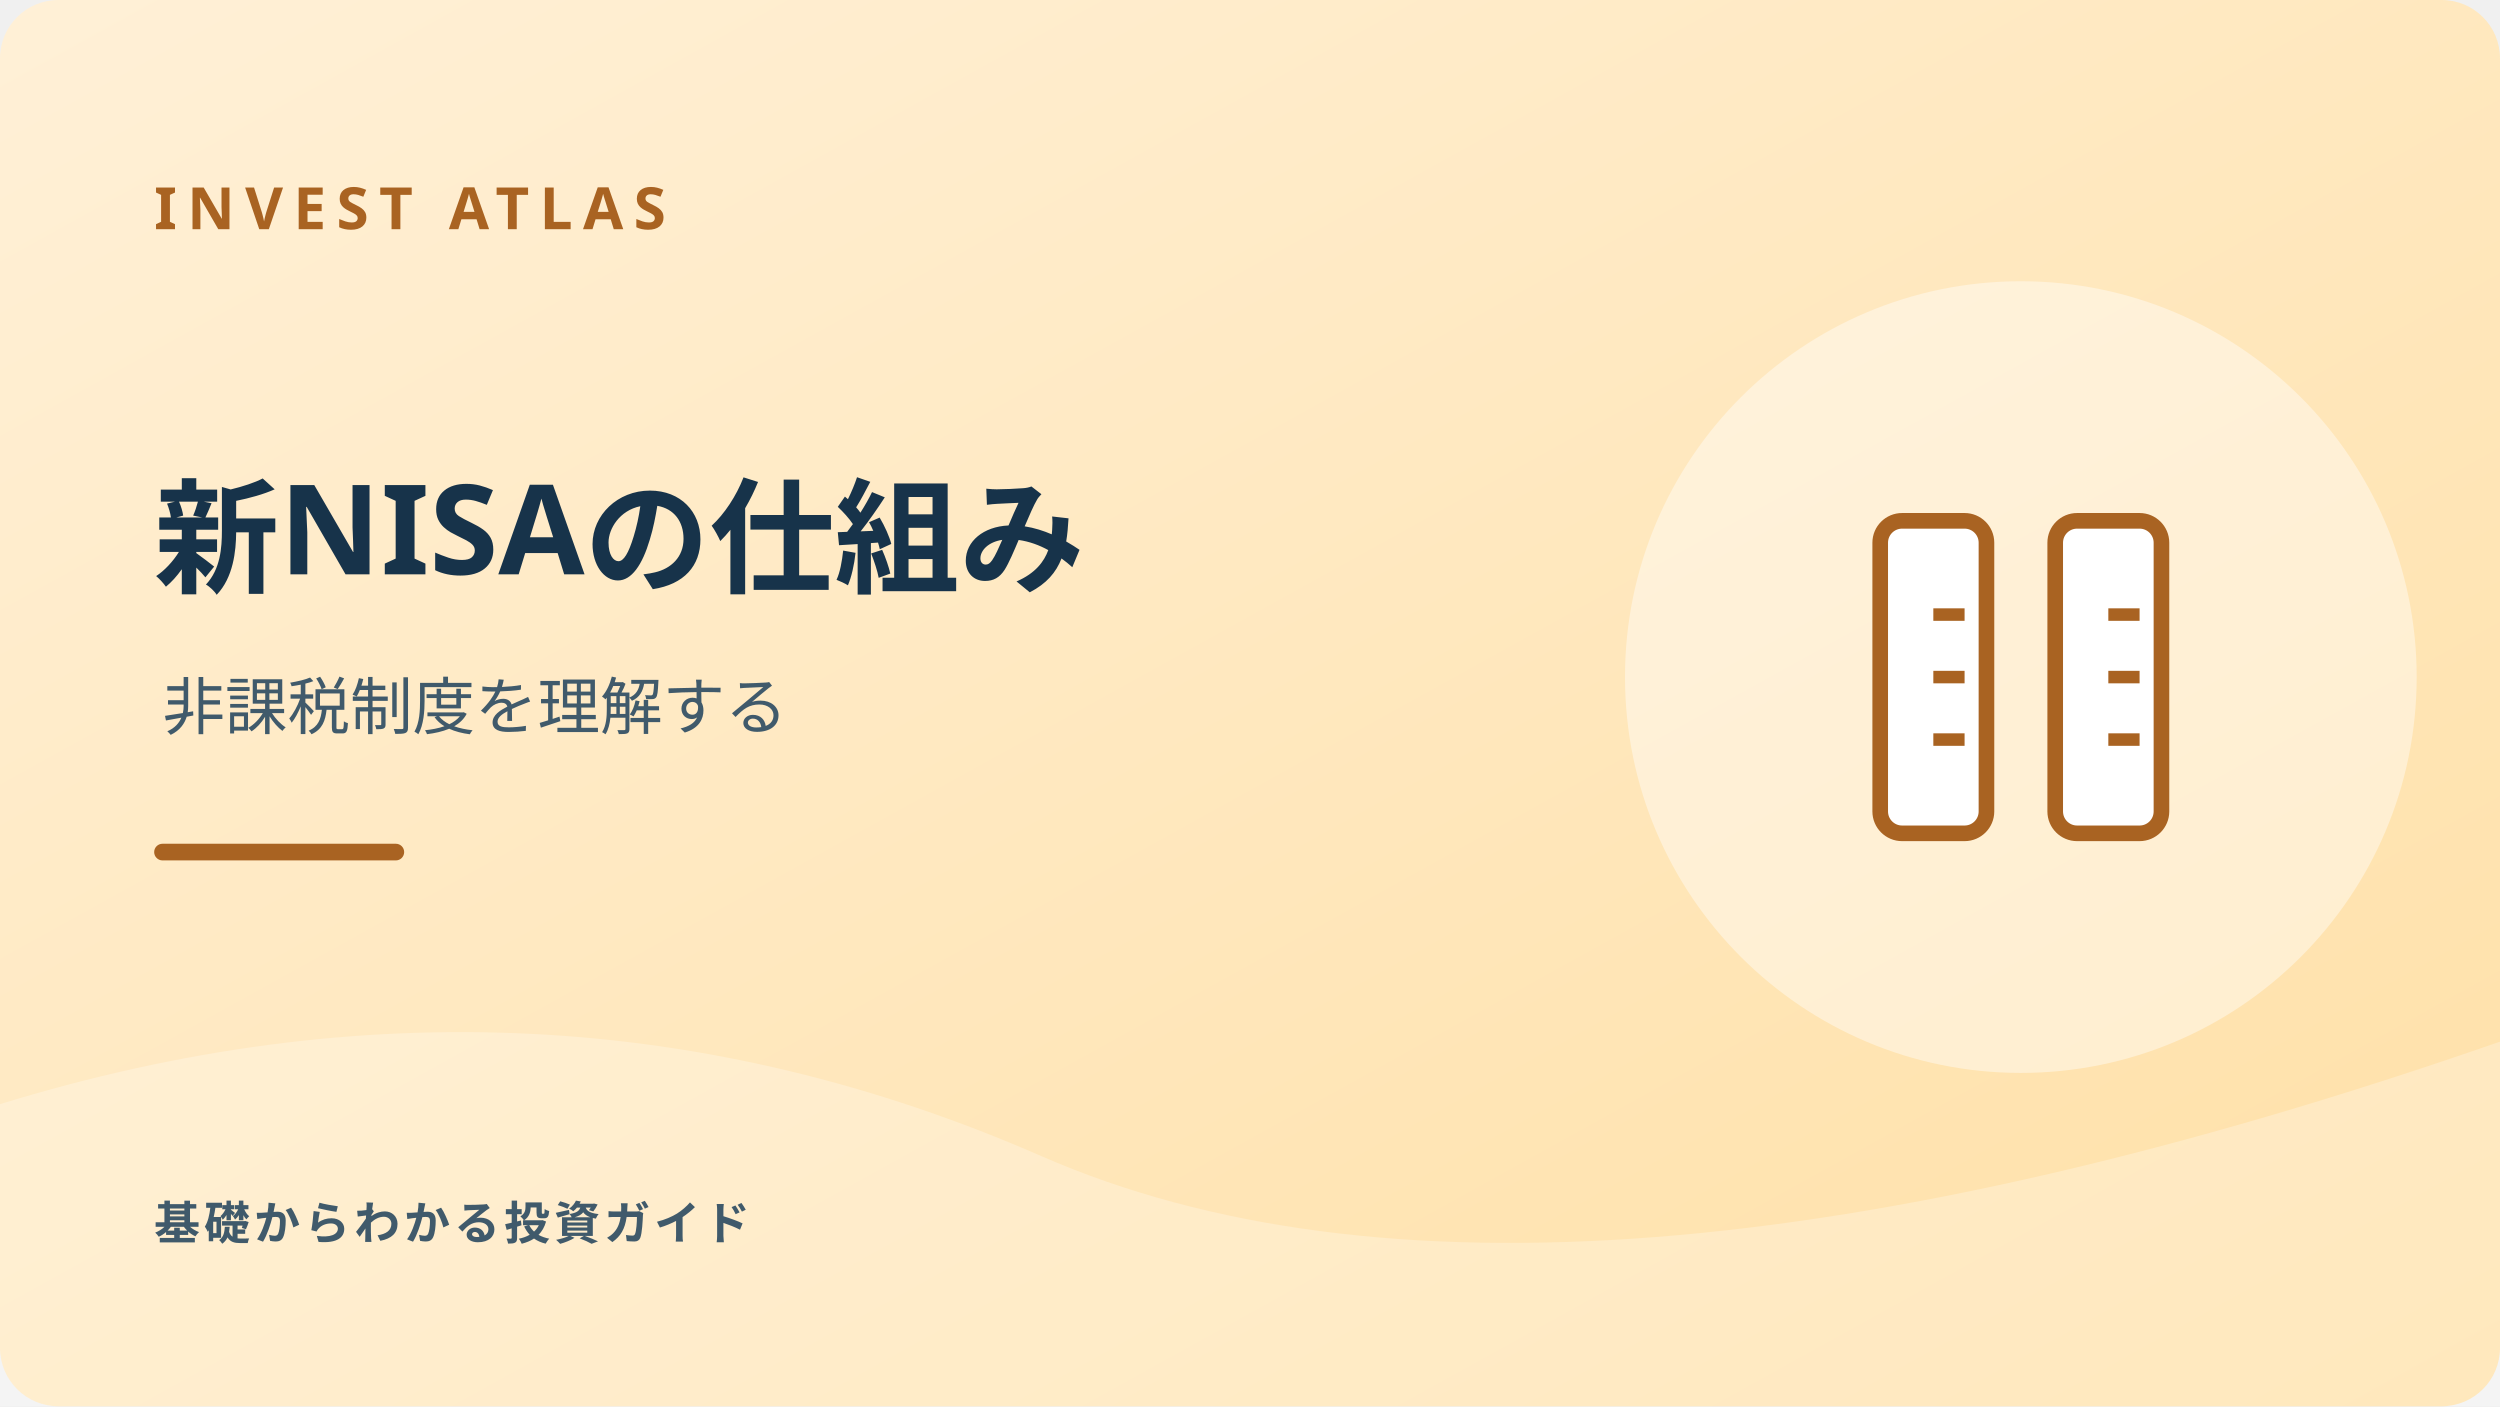
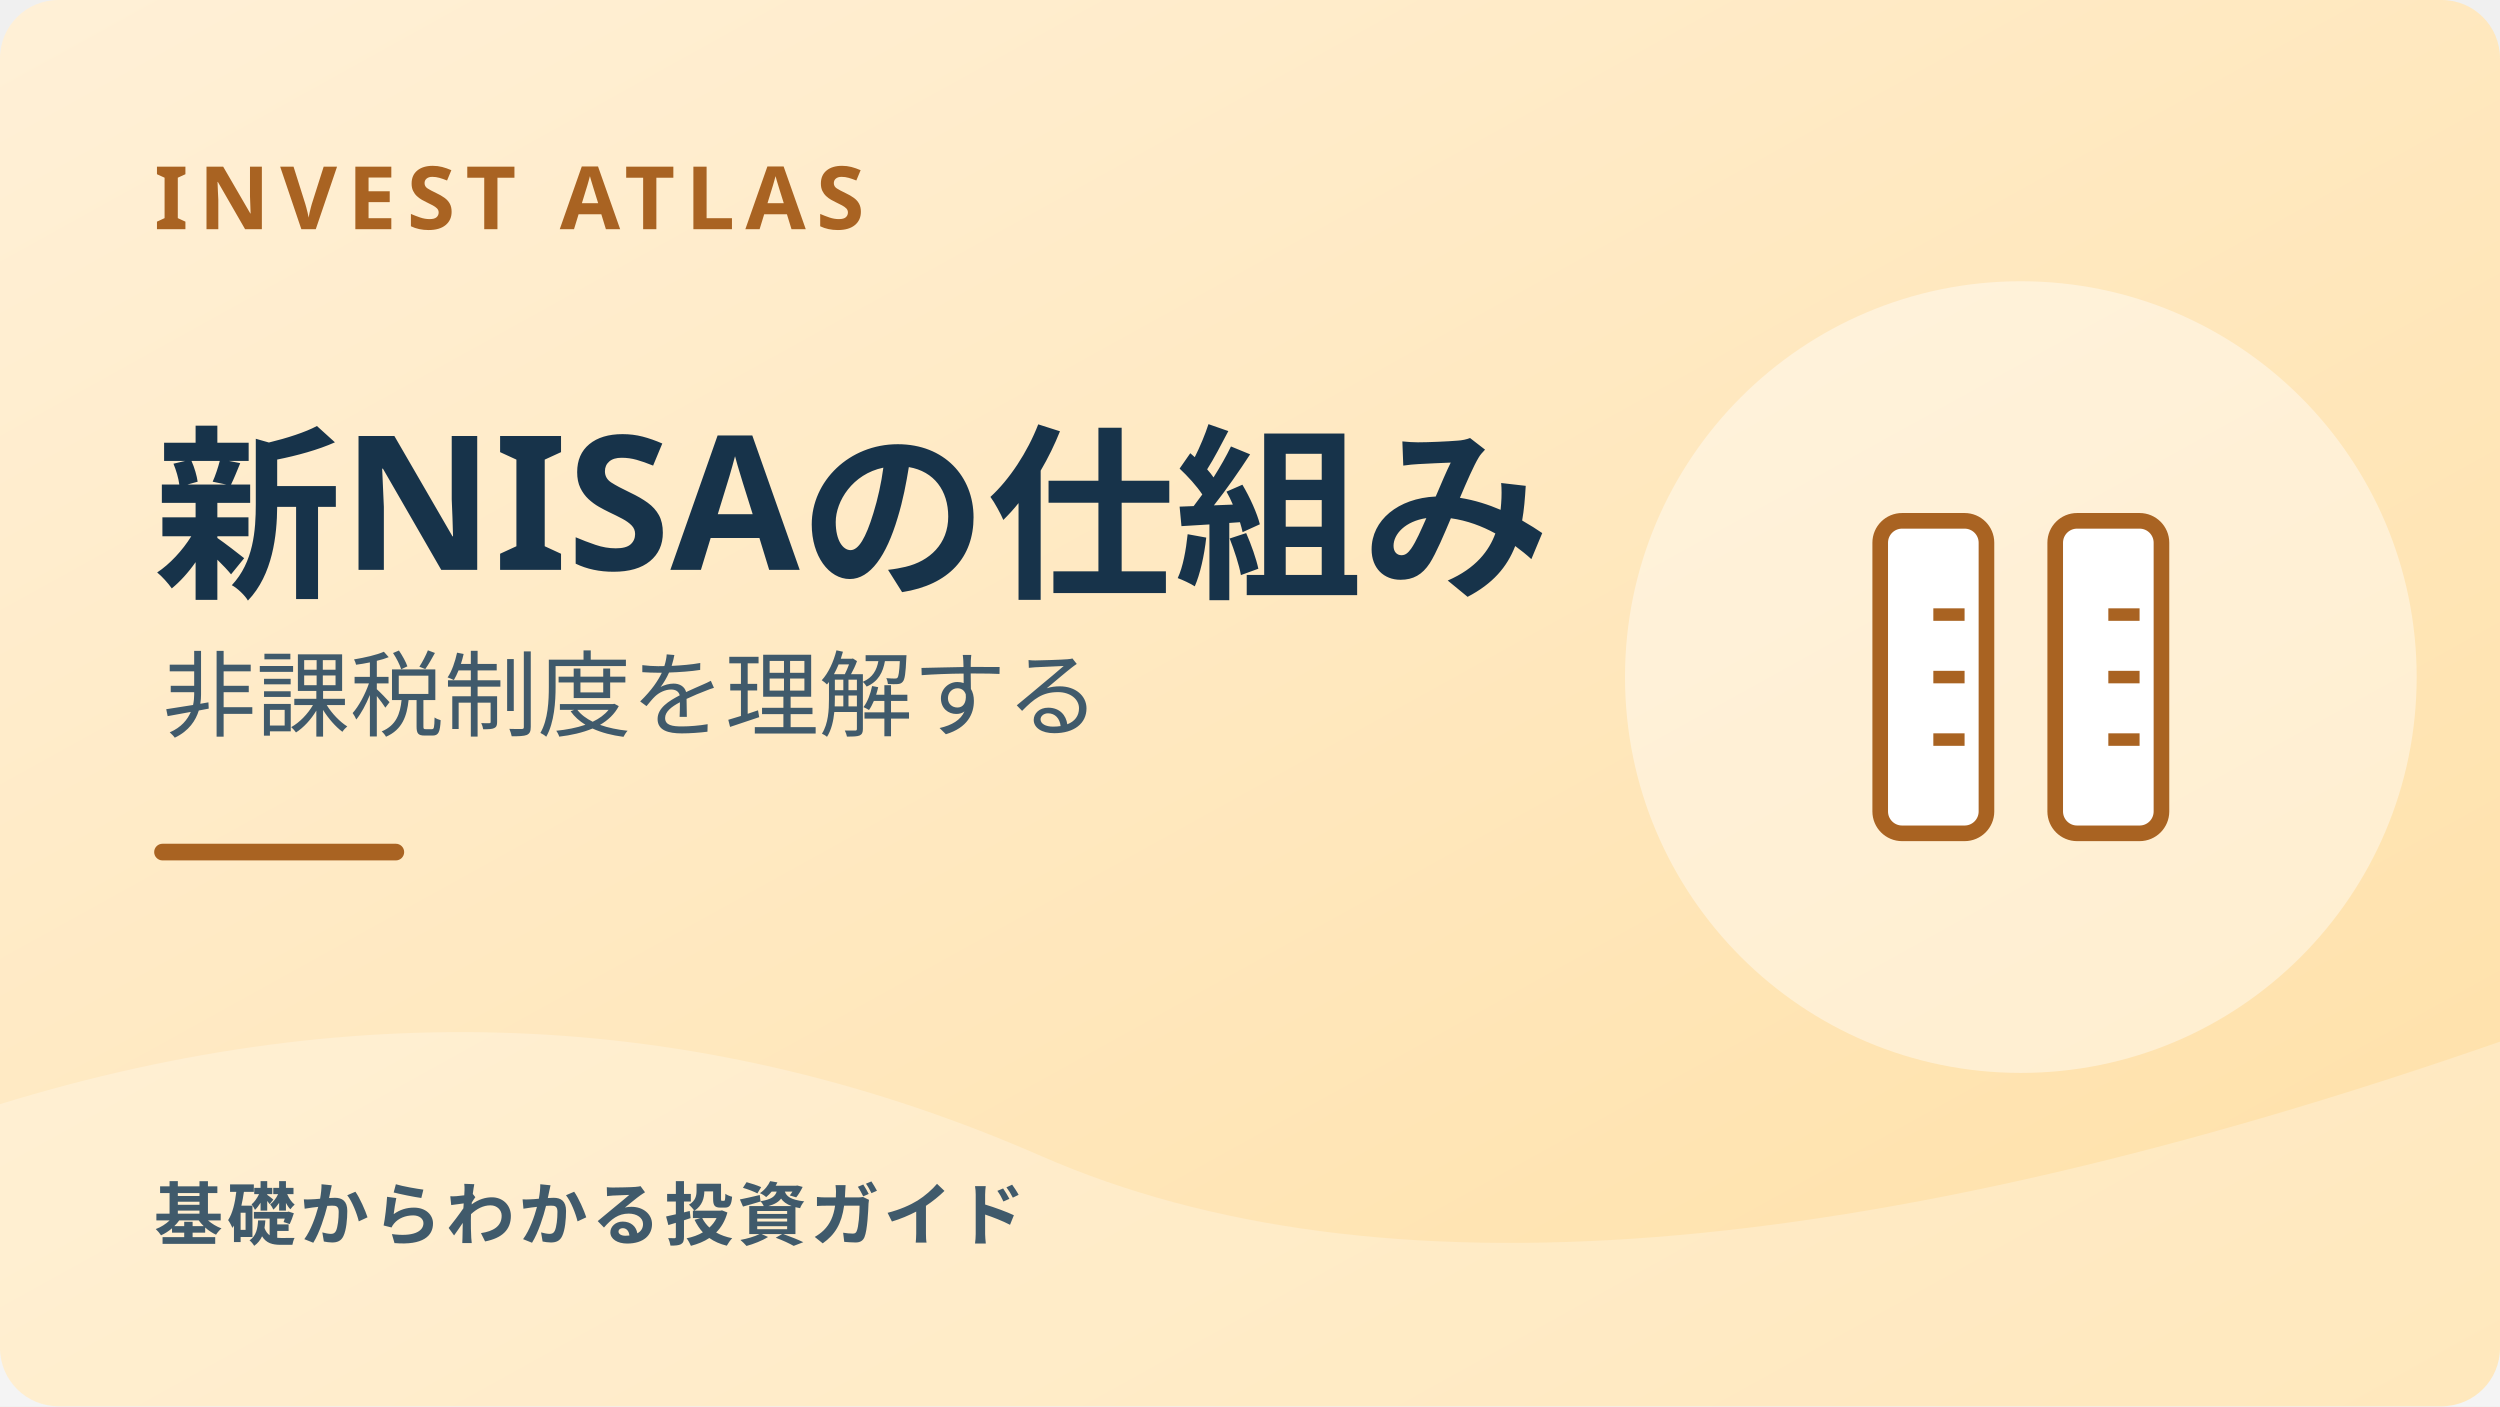
<svg xmlns="http://www.w3.org/2000/svg" width="1200" height="675" viewBox="0 0 1200 675">
  <defs>
    <linearGradient id="g" x1="0" y1="0" x2="1" y2="1">
      <stop stop-color="#fff0d7" />
      <stop offset="1" stop-color="#ffe0a6" />
    </linearGradient>
  </defs>
  <rect width="1200" height="675" rx="28" fill="url(#g)" />
  <circle cx="970" cy="325" r="190" fill="#fff" opacity=".42" />
  <path d="M0 530 Q260 450 500 555 T1200 500 V675 H0Z" fill="#fff" opacity=".25" />
-   <text x="74" y="110" font-family="system-ui,sans-serif" font-size="28" font-weight="800" letter-spacing="5" fill="#a96322">INVEST ATLAS</text>
-   <text x="74" y="280" font-family="system-ui,sans-serif" font-size="60" font-weight="800" fill="#17334a">新NISAの仕組み</text>
-   <text x="78" y="350" font-family="system-ui,sans-serif" font-size="30" fill="#405a6b">非課税制度を理解する</text>
+   <text x="74" y="110" font-family="system-ui,sans-serif" font-size="42" font-weight="800" letter-spacing="5" fill="#a96322">INVEST ATLAS</text>
+   <text x="74" y="280" font-family="system-ui,sans-serif" font-size="90" font-weight="800" fill="#17334a">新NISAの仕組み</text>
+   <text x="78" y="350" font-family="system-ui,sans-serif" font-size="45" fill="#405a6b">非課税制度を理解する</text>
  <rect x="74" y="405" width="120" height="8" rx="4" fill="#a96322" />
  <g transform="translate(970 325) scale(1.5)">
    <rect x="-45" y="-50" width="34" height="100" rx="7" fill="#fff" stroke="#a96322" stroke-width="5" />
    <rect x="11" y="-50" width="34" height="100" rx="7" fill="#fff" stroke="#a96322" stroke-width="5" />
    <path d="M-28 -20 H-18 M-28 0 H-18 M-28 20 H-18 M28 -20 H38 M28 0 H38 M28 20 H38" stroke="#a96322" stroke-width="4" />
  </g>
-   <text x="74" y="595" font-family="system-ui,sans-serif" font-size="22" font-weight="700" letter-spacing="2" fill="#405a6b">基礎からわかる投資ガイド</text>
+   <text x="74" y="595" font-family="system-ui,sans-serif" font-size="33" font-weight="700" letter-spacing="2" fill="#405a6b">基礎からわかる投資ガイド</text>
</svg>
